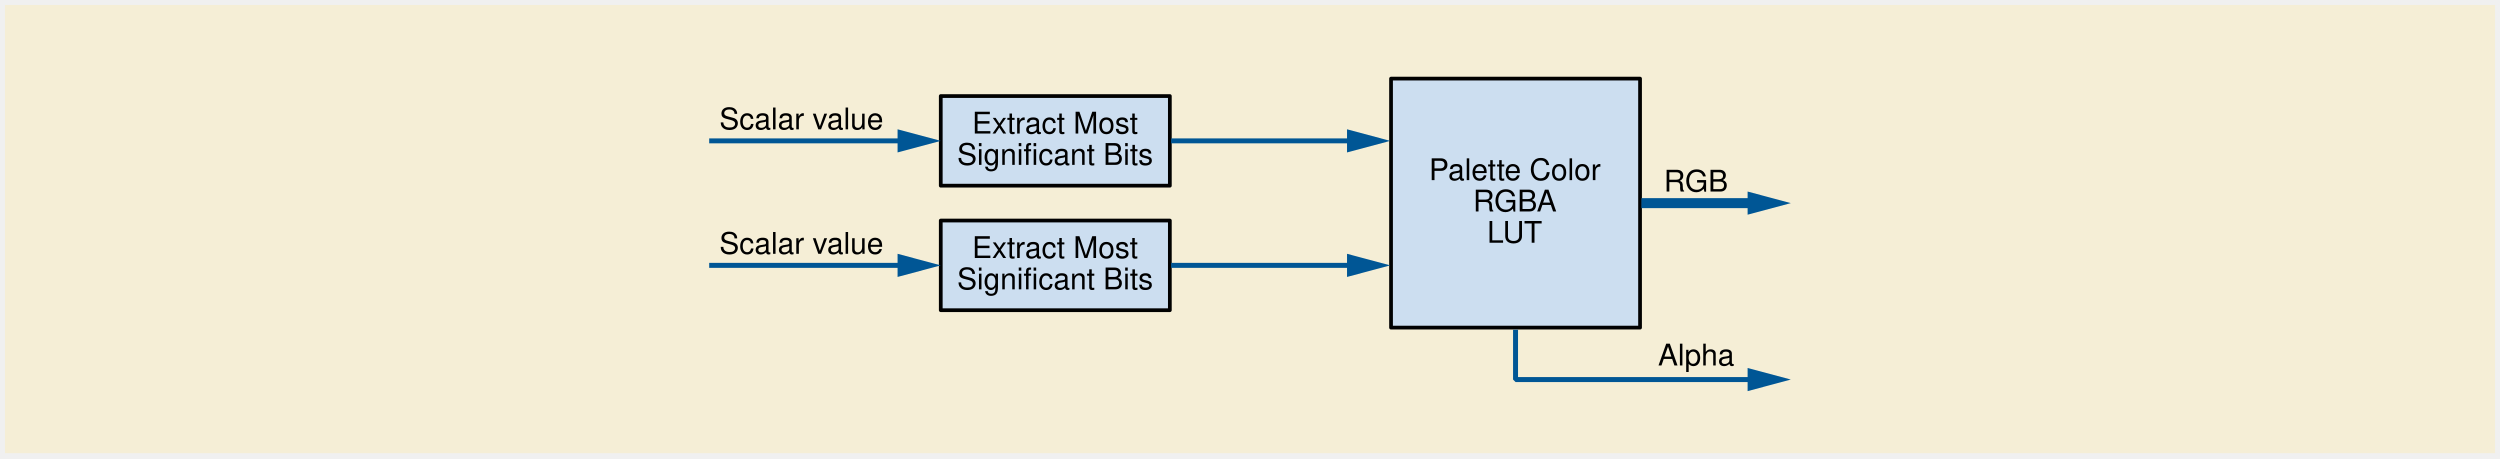
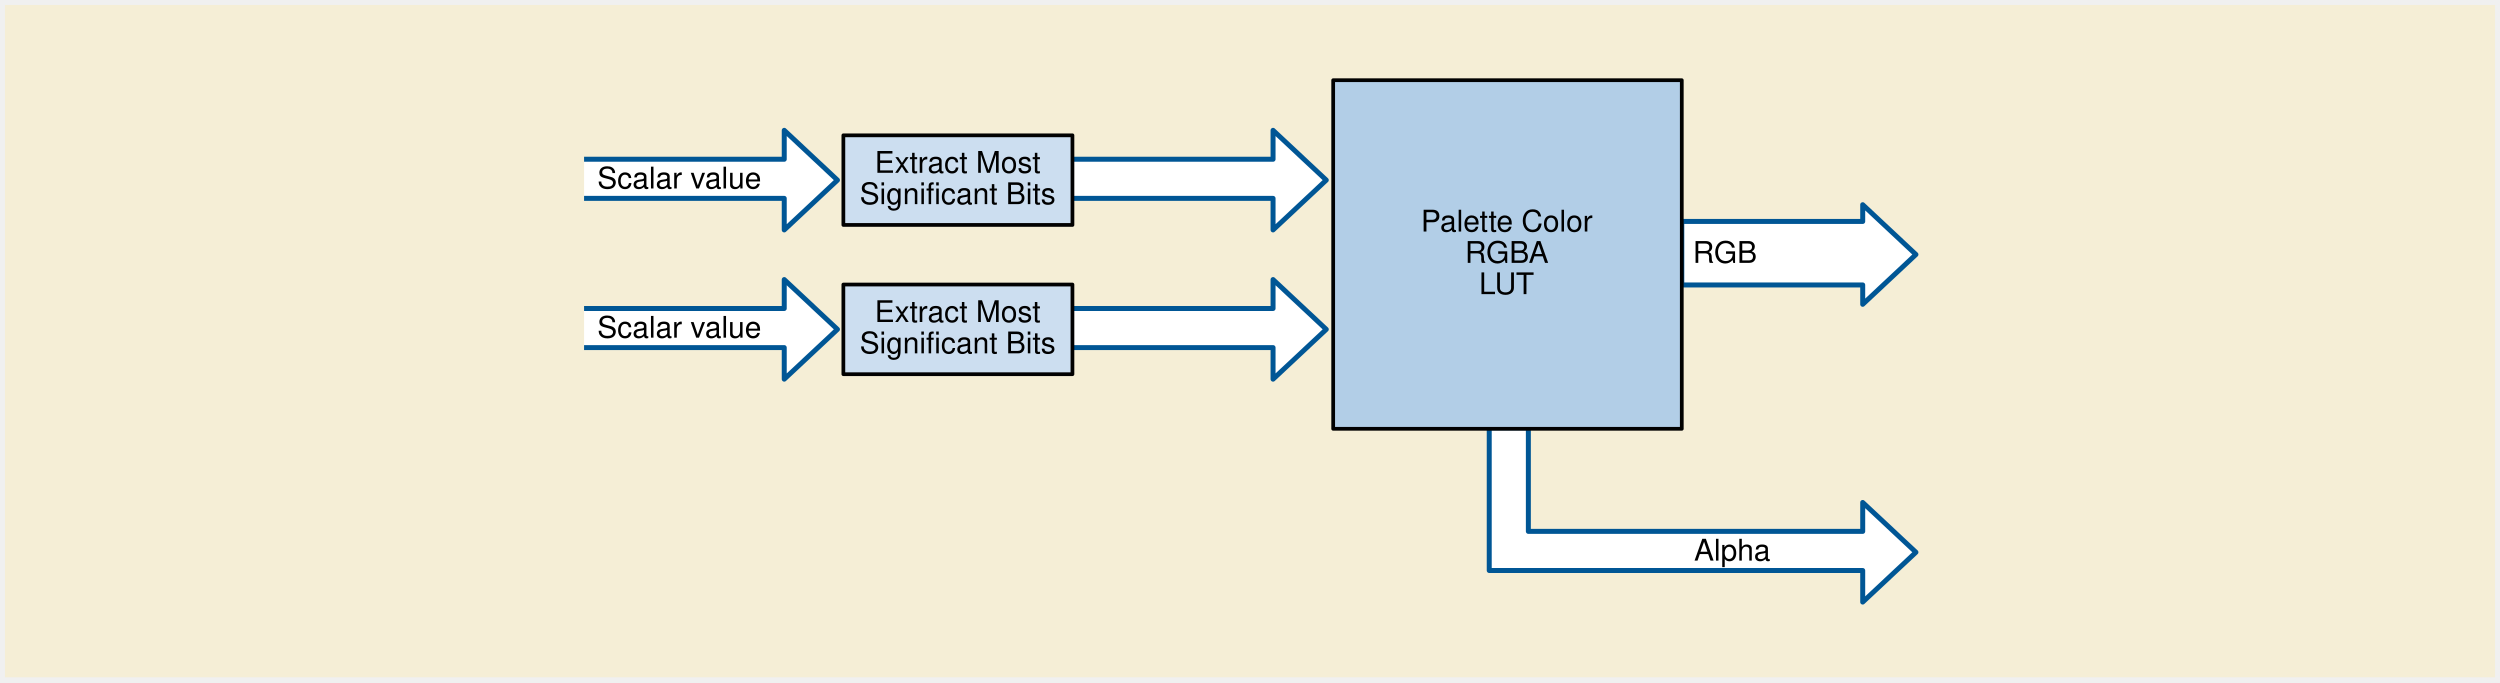
- <svg xmlns="http://www.w3.org/2000/svg" version="1.1" id="Layer_1" x="0px" y="0px" width="502.001px" height="92px" viewBox="0 0 502.001 92" enable-background="new 0 0 502.001 92" xml:space="preserve">
+ <svg xmlns="http://www.w3.org/2000/svg" version="1.1" id="Layer_1" x="0px" y="0px" width="502.001px" height="137px" viewBox="0 0 502.001 137" enable-background="new 0 0 502.001 137" xml:space="preserve">
  <defs>
    <style type="text/css">
	text {
	  font-family: Helvetica, Verdana, ArialUnicodeMS, san-serif
	}
	</style>
  </defs>
  <g>
   </g>
  <g>
-     <rect x="1" y="1" fill="#F5EED6" width="500.001" height="90" />
+     <rect x="1" y="1" fill="#F5EED6" width="500.001" height="135" />
    <g>
-       <rect x="279.322" y="15.787" fill="#CCDEF0" stroke="#010101" stroke-width="0.75" stroke-linecap="round" stroke-linejoin="round" stroke-miterlimit="1" width="50" height="50" />
+       <path fill="#FFFFFF" stroke="#005695" stroke-linejoin="round" d="M299.039,114.559" />
+       <polygon fill="#FFFFFF" stroke="#005695" stroke-linejoin="round" points="337.703,57.218 337.703,44.468 374.033,44.468     374.033,41.106 384.721,51.105 374.033,61.106 374.033,57.218   " />
      <g>
-         <text transform="matrix(1 0 0 1 286.9395 36.1646)">
+         <text transform="matrix(1 0 0 1 339.9072 52.7773)" font-size="6">RGB</text>
+       </g>
+       <g>
+         <polygon fill="#FFFFFF" stroke="#005695" stroke-linejoin="round" points="299.039,85.896 299.039,114.559 374.033,114.559      374.033,120.895 384.721,110.893 374.033,100.895 374.033,106.703 306.895,106.703 306.895,85.896    " />
+       </g>
+       <g>
+         <text transform="matrix(1 0 0 1 340.1631 112.5684)" font-size="6">Alpha</text>
+       </g>
+       <rect x="267.703" y="16.106" fill="#B2CEE7" stroke="#010101" stroke-width="0.75" stroke-linecap="round" stroke-linejoin="round" stroke-miterlimit="1" width="70" height="70" />
+       <g>
+         <text transform="matrix(1 0 0 1 285.3203 46.4863)">
          <tspan x="0" y="0" font-size="6">Palette Color</tspan>
          <tspan x="8.841" y="6.291" font-size="6">RGBA</tspan>
-           <tspan x="11.676" y="12.582" font-size="6">LUT</tspan>
+           <tspan x="11.676" y="12.581" font-size="6">LUT</tspan>
        </text>
      </g>
+       <polyline fill="#FFFFFF" stroke="#005695" stroke-linejoin="round" points="215.436,31.978 255.631,31.978 255.631,26.169     266.318,36.168 255.631,46.169 255.631,39.833 215.436,39.833   " />
      <g>
-         <text transform="matrix(1 0 0 1 334.0938 38.4648)" font-size="6">RGB</text>
+         <polyline fill="#FFFFFF" stroke="#005695" stroke-linejoin="round" points="117.28,31.978 157.476,31.978 157.476,26.169      168.163,36.168 157.476,46.169 157.476,39.833 117.28,39.833    " />
+         <g>
+           <text transform="matrix(1 0 0 1 119.9316 37.8438)" font-size="6">Scalar value</text>
+         </g>
      </g>
+       <rect x="169.347" y="27.169" fill="#CCDEF0" stroke="#010101" stroke-width="0.75" stroke-linecap="round" stroke-linejoin="round" stroke-miterlimit="1" width="46" height="18" />
      <g>
-         <text transform="matrix(1 0 0 1 332.9219 73.3809)" font-size="6">Alpha</text>
-       </g>
-       <rect x="188.906" y="19.287" fill="#CCDEF0" stroke="#010101" stroke-width="0.75" stroke-linecap="round" stroke-linejoin="round" stroke-miterlimit="1" width="46" height="18" />
-       <g>
-         <text transform="matrix(1 0 0 1 195.1963 26.8096)">
+         <text transform="matrix(1 0 0 1 175.6362 34.6987)">
          <tspan x="0" y="0" font-size="6">Extract Most</tspan>
          <tspan x="-3.006" y="6.291" font-size="6">Significant Bits</tspan>
        </text>
      </g>
+       <polyline fill="#FFFFFF" stroke="#005695" stroke-linejoin="round" points="215.436,61.944 255.631,61.944 255.631,56.136     266.318,66.135 255.631,76.136 255.631,69.8 215.436,69.8   " />
      <g>
+         <polyline fill="#FFFFFF" stroke="#005695" stroke-linejoin="round" points="117.28,61.944 157.476,61.944 157.476,56.136      168.163,66.135 157.476,76.136 157.476,69.8 117.28,69.8    " />
        <g>
-           <line fill="none" stroke="#005695" stroke-miterlimit="1" x1="235.156" y1="28.287" x2="272.068" y2="28.287" />
-           <g>
-             <polygon fill="#005695" points="270.483,30.611 279.156,28.287 270.483,25.963      " />
-           </g>
+           <text transform="matrix(1 0 0 1 119.9316 67.8081)" font-size="6">Scalar value</text>
        </g>
      </g>
+       <rect x="169.347" y="57.136" fill="#CCDEF0" stroke="#010101" stroke-width="0.75" stroke-linecap="round" stroke-linejoin="round" stroke-miterlimit="1" width="46" height="18" />
      <g>
-         <g>
-           <line fill="none" stroke="#005695" stroke-miterlimit="1" x1="142.406" y1="28.287" x2="181.819" y2="28.287" />
-           <g>
-             <polygon fill="#005695" points="180.233,30.611 188.906,28.287 180.233,25.963      " />
-           </g>
-         </g>
-       </g>
-       <g>
-         <text transform="matrix(1 0 0 1 144.4424 25.9648)" font-size="6">Scalar value</text>
-       </g>
-       <rect x="188.906" y="44.287" fill="#CCDEF0" stroke="#010101" stroke-width="0.75" stroke-linecap="round" stroke-linejoin="round" stroke-miterlimit="1" width="46" height="18" />
-       <g>
-         <text transform="matrix(1 0 0 1 195.1963 51.8096)">
+         <text transform="matrix(1 0 0 1 175.6362 64.6631)">
          <tspan x="0" y="0" font-size="6">Extract Most</tspan>
          <tspan x="-3.006" y="6.29" font-size="6">Significant Bits</tspan>
        </text>
      </g>
-       <g>
-         <g>
-           <line fill="none" stroke="#005695" stroke-miterlimit="1" x1="235.156" y1="53.287" x2="272.068" y2="53.287" />
-           <g>
-             <polygon fill="#005695" points="270.483,55.611 279.156,53.287 270.483,50.963      " />
-           </g>
-         </g>
-       </g>
-       <g>
-         <g>
-           <line fill="none" stroke="#005695" stroke-miterlimit="1" x1="142.406" y1="53.287" x2="181.819" y2="53.287" />
-           <g>
-             <polygon fill="#005695" points="180.233,55.611 188.906,53.287 180.233,50.963      " />
-           </g>
-         </g>
-       </g>
-       <g>
-         <text transform="matrix(1 0 0 1 144.4424 50.9648)" font-size="6">Scalar value</text>
-       </g>
-       <g>
-         <g>
-           <polyline fill="none" stroke="#005695" stroke-miterlimit="1" points="304.322,66.214 304.322,76.214 352.506,76.214     " />
-           <g>
-             <polygon fill="#005695" points="350.921,78.538 359.594,76.214 350.921,73.89      " />
-           </g>
-         </g>
-       </g>
-       <g>
-         <g>
-           <line fill="none" stroke="#005695" stroke-width="2" stroke-miterlimit="1" x1="329.594" y1="40.787" x2="352.506" y2="40.787" />
-           <g>
-             <polygon fill="#005695" points="350.921,43.111 359.594,40.787 350.921,38.463      " />
-           </g>
-         </g>
-       </g>
    </g>
  </g>
</svg>
